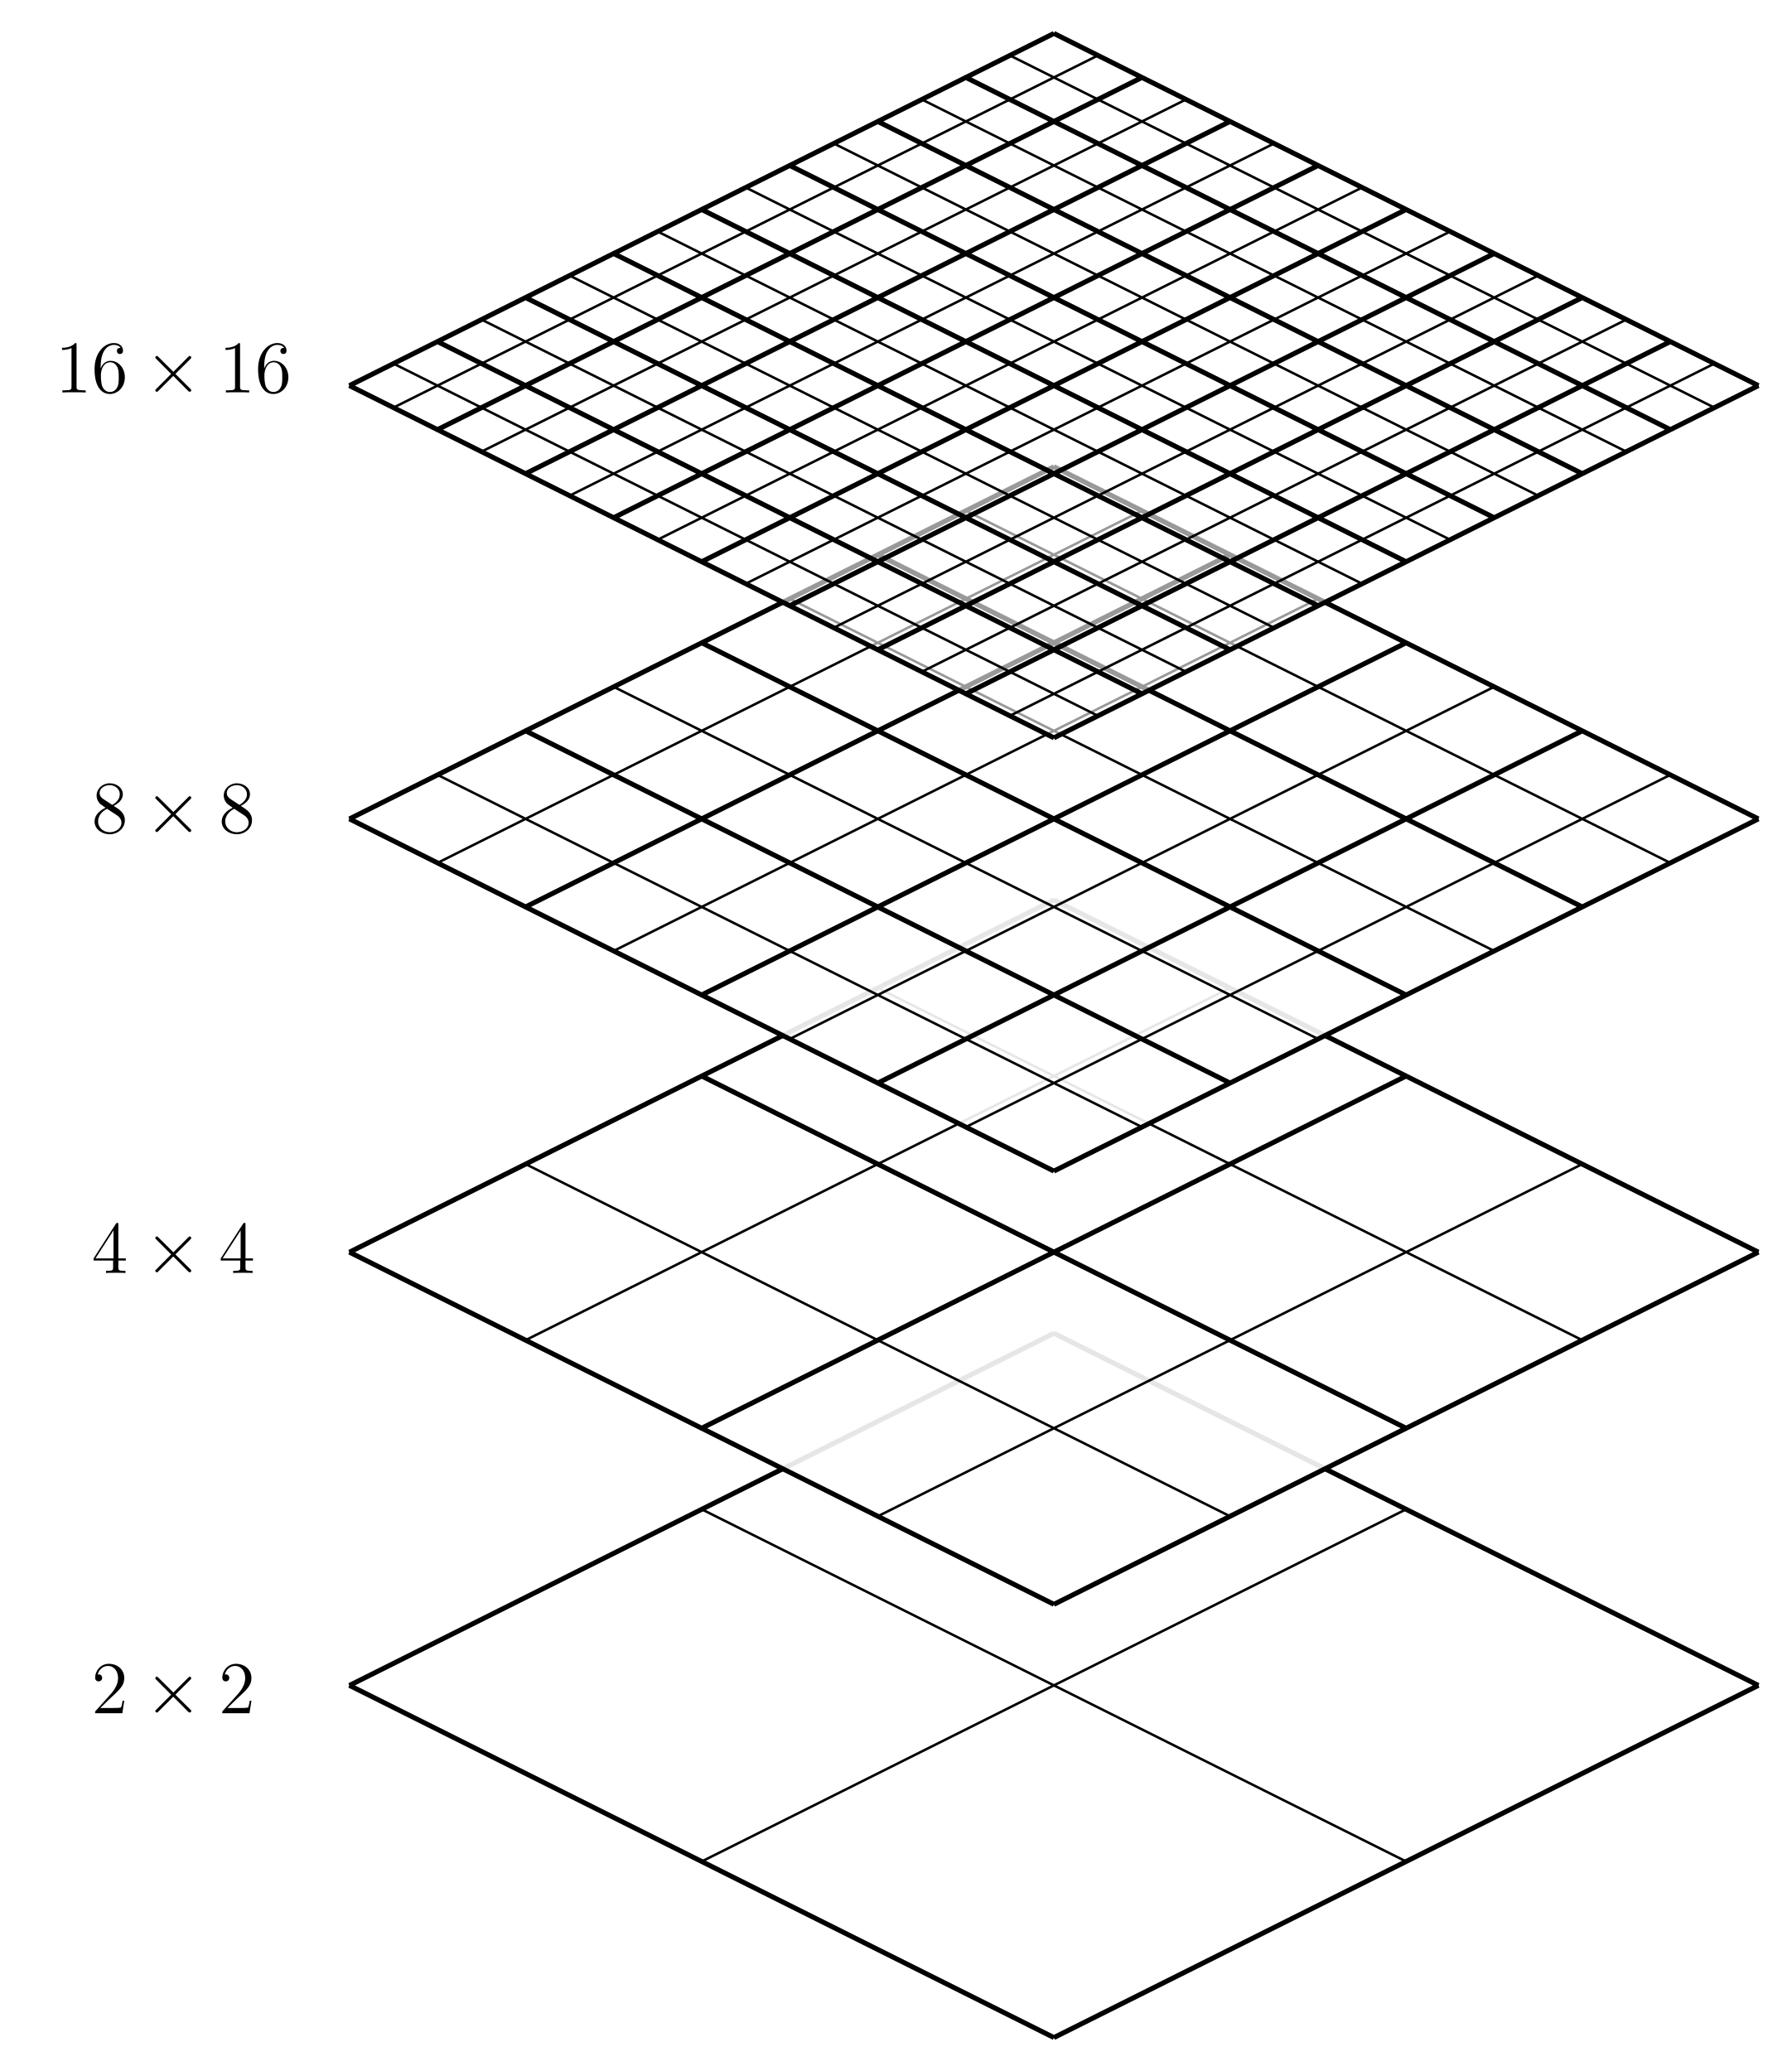
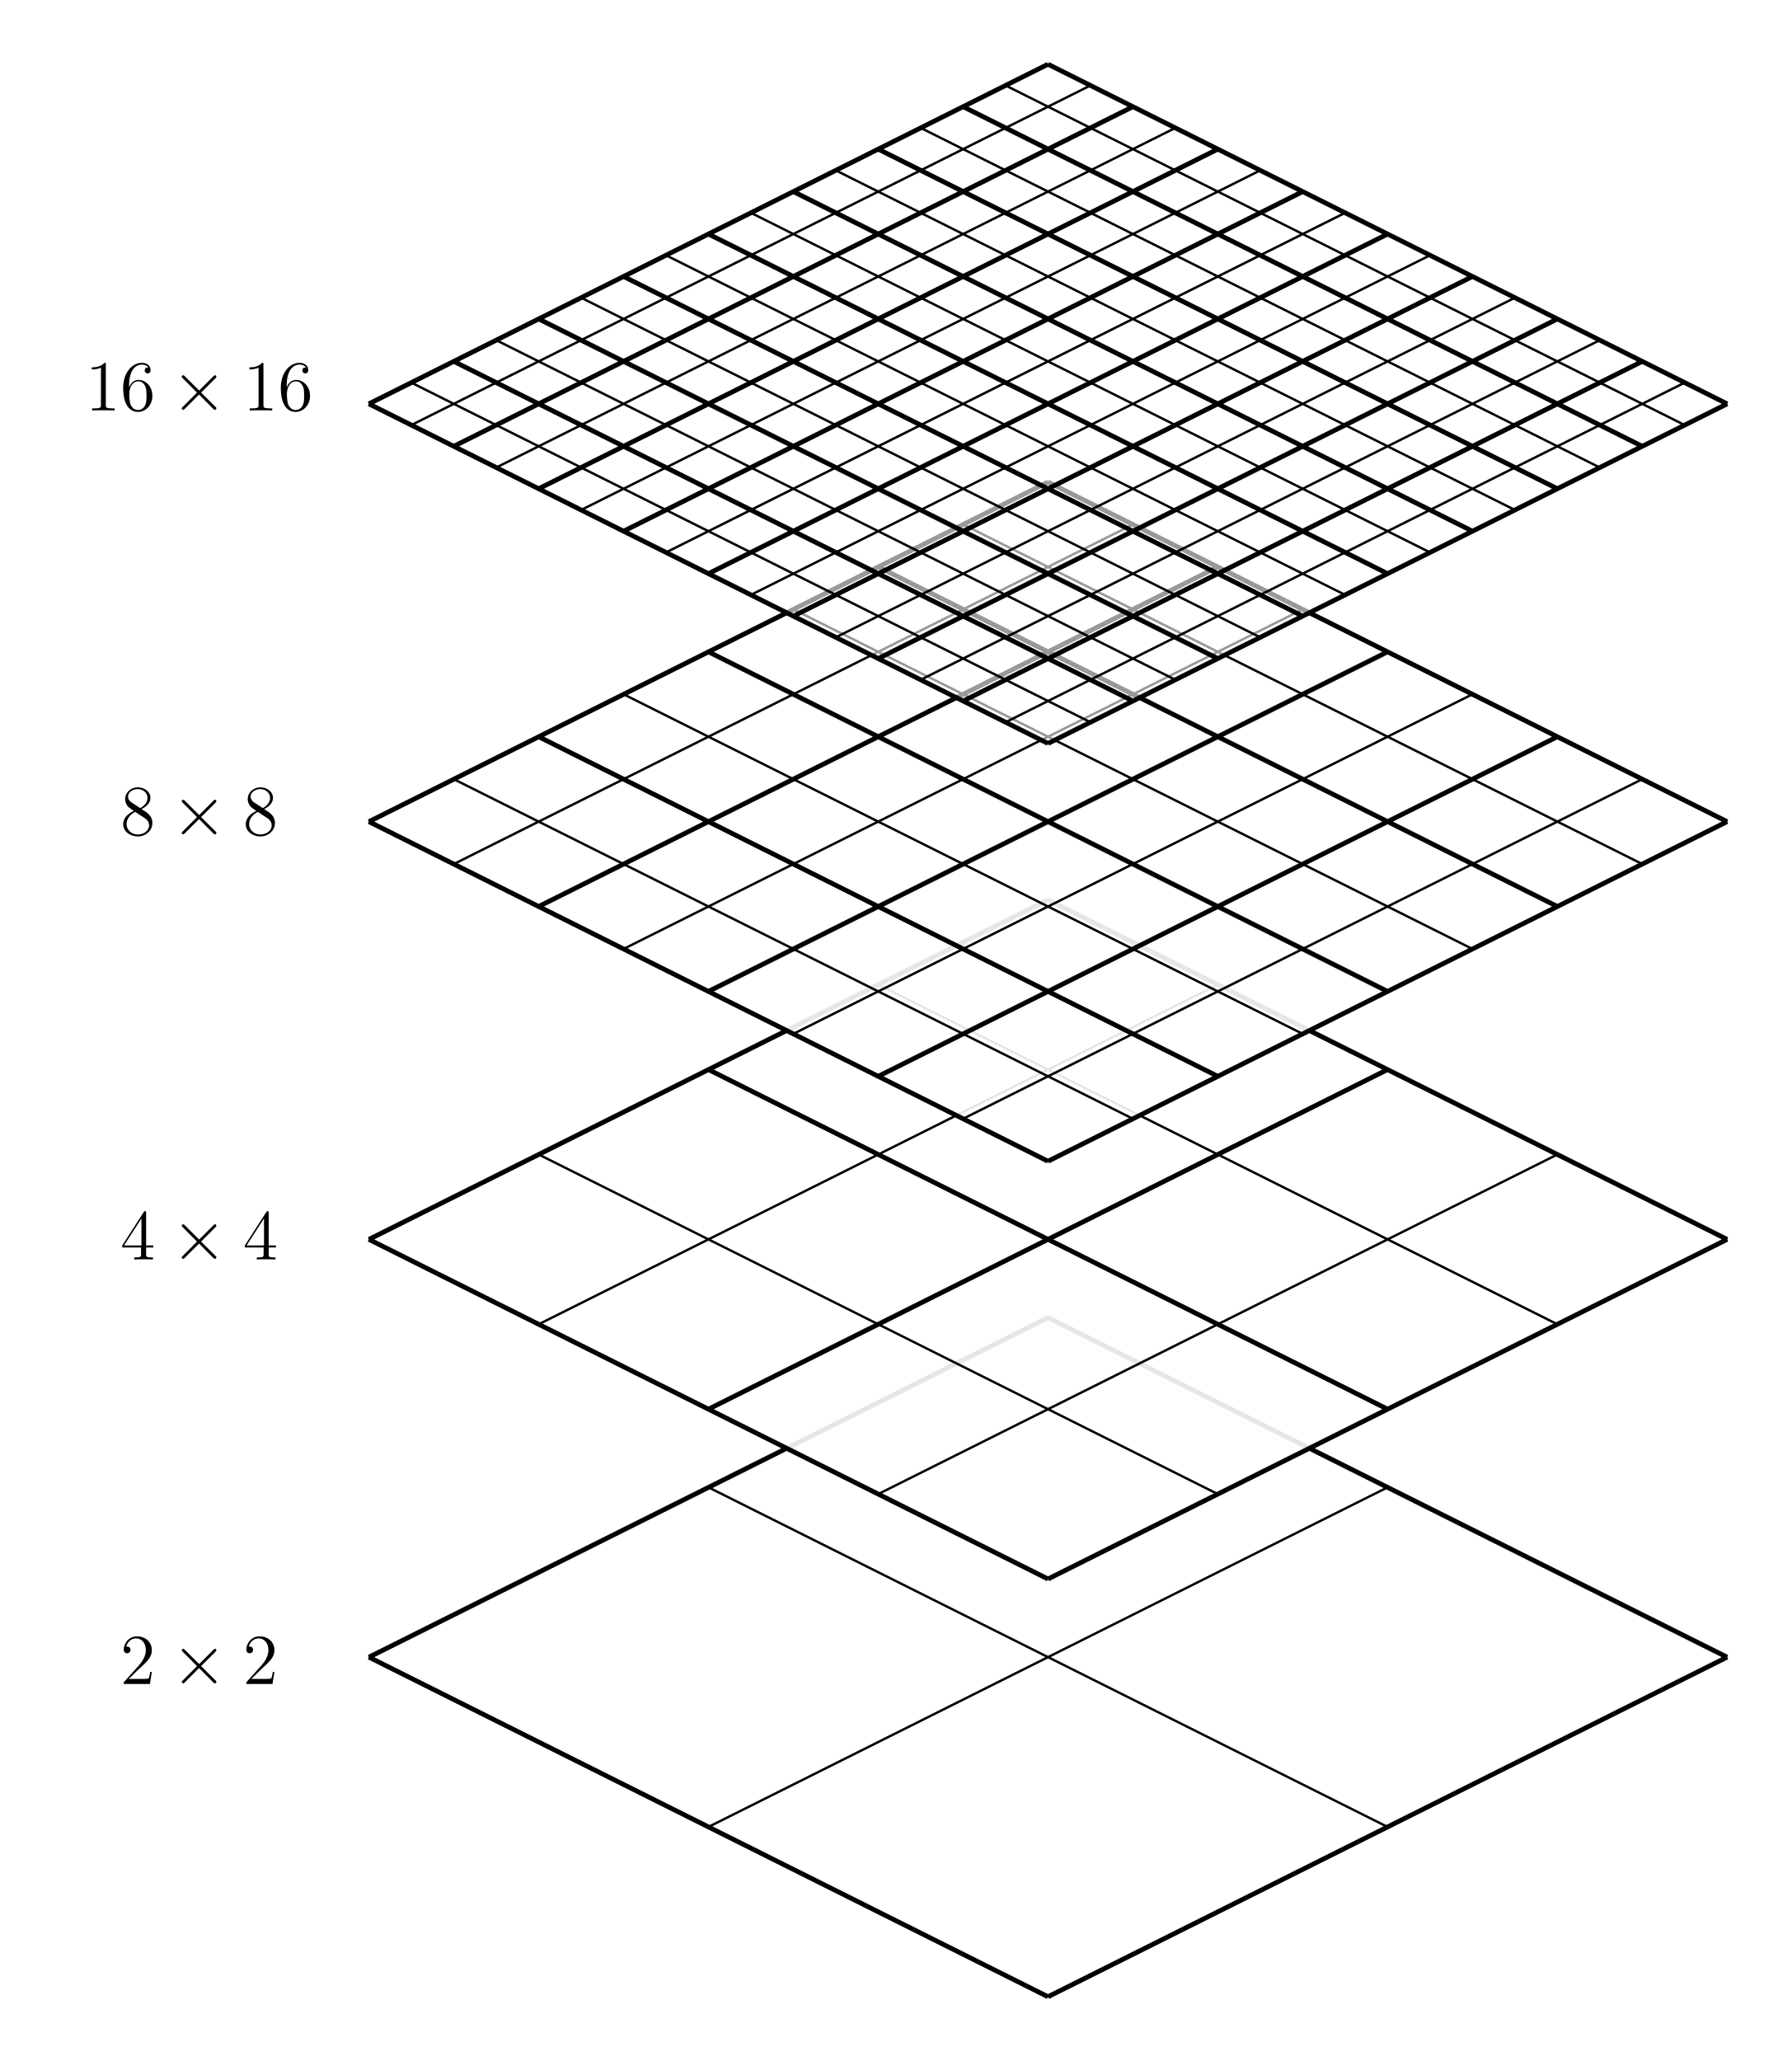
- <svg xmlns="http://www.w3.org/2000/svg" xmlns:xlink="http://www.w3.org/1999/xlink" width="288.393pt" height="333.361pt" viewBox="0 0 288.393 333.361" version="1.1">
+ <svg xmlns="http://www.w3.org/2000/svg" xmlns:xlink="http://www.w3.org/1999/xlink" width="299.086pt" height="344.054pt" viewBox="0 0 299.086 344.054" version="1.1">
  <defs>
    <g>
      <symbol overflow="visible" id="glyph0-0">
        <path style="stroke:none;" d="" />
      </symbol>
      <symbol overflow="visible" id="glyph0-1">
        <path style="stroke:none;" d="M 5.266 -2.016 L 5 -2.016 C 4.953 -1.812 4.859 -1.141 4.75 -0.953 C 4.656 -0.844 3.984 -0.844 3.625 -0.844 L 1.406 -0.844 C 1.734 -1.125 2.469 -1.891 2.766 -2.172 C 4.594 -3.844 5.266 -4.469 5.266 -5.656 C 5.266 -7.031 4.172 -7.953 2.781 -7.953 C 1.406 -7.953 0.578 -6.766 0.578 -5.734 C 0.578 -5.125 1.109 -5.125 1.141 -5.125 C 1.406 -5.125 1.703 -5.312 1.703 -5.688 C 1.703 -6.031 1.484 -6.25 1.141 -6.25 C 1.047 -6.25 1.016 -6.25 0.984 -6.234 C 1.203 -7.047 1.859 -7.609 2.625 -7.609 C 3.641 -7.609 4.266 -6.75 4.266 -5.656 C 4.266 -4.641 3.688 -3.75 3 -2.984 L 0.578 -0.281 L 0.578 0 L 4.953 0 Z M 5.266 -2.016 " />
      </symbol>
      <symbol overflow="visible" id="glyph0-2">
        <path style="stroke:none;" d="M 4.312 -7.781 C 4.312 -8.016 4.312 -8.062 4.141 -8.062 C 4.047 -8.062 4.016 -8.062 3.922 -7.922 L 0.328 -2.344 L 0.328 -2 L 3.469 -2 L 3.469 -0.906 C 3.469 -0.469 3.438 -0.344 2.562 -0.344 L 2.328 -0.344 L 2.328 0 C 2.609 -0.031 3.547 -0.031 3.891 -0.031 C 4.219 -0.031 5.172 -0.031 5.453 0 L 5.453 -0.344 L 5.219 -0.344 C 4.344 -0.344 4.312 -0.469 4.312 -0.906 L 4.312 -2 L 5.516 -2 L 5.516 -2.344 L 4.312 -2.344 Z M 3.531 -6.844 L 3.531 -2.344 L 0.625 -2.344 Z M 3.531 -6.844 " />
      </symbol>
      <symbol overflow="visible" id="glyph0-3">
        <path style="stroke:none;" d="M 3.562 -4.312 C 4.156 -4.641 5.031 -5.188 5.031 -6.188 C 5.031 -7.234 4.031 -7.953 2.922 -7.953 C 1.75 -7.953 0.812 -7.078 0.812 -5.984 C 0.812 -5.578 0.938 -5.172 1.266 -4.766 C 1.406 -4.609 1.406 -4.609 2.25 -4.016 C 1.094 -3.484 0.484 -2.672 0.484 -1.812 C 0.484 -0.531 1.703 0.25 2.922 0.25 C 4.25 0.25 5.359 -0.734 5.359 -1.984 C 5.359 -3.203 4.5 -3.734 3.562 -4.312 Z M 1.938 -5.391 C 1.781 -5.5 1.297 -5.812 1.297 -6.391 C 1.297 -7.172 2.109 -7.656 2.922 -7.656 C 3.781 -7.656 4.547 -7.047 4.547 -6.188 C 4.547 -5.453 4.016 -4.859 3.328 -4.484 Z M 2.5 -3.844 L 3.938 -2.906 C 4.25 -2.703 4.812 -2.328 4.812 -1.609 C 4.812 -0.688 3.891 -0.078 2.922 -0.078 C 1.906 -0.078 1.047 -0.812 1.047 -1.812 C 1.047 -2.734 1.719 -3.484 2.5 -3.844 Z M 2.5 -3.844 " />
      </symbol>
      <symbol overflow="visible" id="glyph0-4">
        <path style="stroke:none;" d="M 3.438 -7.656 C 3.438 -7.938 3.438 -7.953 3.203 -7.953 C 2.922 -7.625 2.312 -7.188 1.094 -7.188 L 1.094 -6.844 C 1.359 -6.844 1.953 -6.844 2.625 -7.141 L 2.625 -0.922 C 2.625 -0.484 2.578 -0.344 1.531 -0.344 L 1.156 -0.344 L 1.156 0 C 1.484 -0.031 2.641 -0.031 3.031 -0.031 C 3.438 -0.031 4.578 -0.031 4.906 0 L 4.906 -0.344 L 4.531 -0.344 C 3.484 -0.344 3.438 -0.484 3.438 -0.922 Z M 3.438 -7.656 " />
      </symbol>
      <symbol overflow="visible" id="glyph0-5">
        <path style="stroke:none;" d="M 1.469 -4.156 C 1.469 -7.188 2.938 -7.656 3.578 -7.656 C 4.016 -7.656 4.453 -7.531 4.672 -7.172 C 4.531 -7.172 4.078 -7.172 4.078 -6.688 C 4.078 -6.422 4.25 -6.188 4.562 -6.188 C 4.859 -6.188 5.062 -6.375 5.062 -6.719 C 5.062 -7.344 4.609 -7.953 3.578 -7.953 C 2.062 -7.953 0.484 -6.406 0.484 -3.781 C 0.484 -0.484 1.922 0.25 2.938 0.25 C 4.25 0.25 5.359 -0.891 5.359 -2.438 C 5.359 -4.031 4.25 -5.094 3.047 -5.094 C 1.984 -5.094 1.594 -4.172 1.469 -3.844 Z M 2.938 -0.078 C 2.188 -0.078 1.828 -0.734 1.719 -0.984 C 1.609 -1.297 1.5 -1.891 1.5 -2.719 C 1.5 -3.672 1.922 -4.859 3 -4.859 C 3.656 -4.859 4 -4.406 4.188 -4 C 4.375 -3.562 4.375 -2.969 4.375 -2.453 C 4.375 -1.844 4.375 -1.297 4.141 -0.844 C 3.844 -0.281 3.422 -0.078 2.938 -0.078 Z M 2.938 -0.078 " />
      </symbol>
      <symbol overflow="visible" id="glyph1-0">
        <path style="stroke:none;" d="" />
      </symbol>
      <symbol overflow="visible" id="glyph1-1">
        <path style="stroke:none;" d="M 4.656 -3.328 L 2.266 -5.703 C 2.109 -5.844 2.094 -5.875 2 -5.875 C 1.875 -5.875 1.75 -5.766 1.75 -5.625 C 1.75 -5.547 1.781 -5.516 1.906 -5.391 L 4.297 -2.984 L 1.906 -0.578 C 1.781 -0.453 1.75 -0.438 1.75 -0.344 C 1.75 -0.219 1.875 -0.109 2 -0.109 C 2.094 -0.109 2.109 -0.125 2.266 -0.281 L 4.641 -2.656 L 7.109 -0.172 C 7.141 -0.172 7.219 -0.109 7.297 -0.109 C 7.438 -0.109 7.531 -0.219 7.531 -0.344 C 7.531 -0.375 7.531 -0.422 7.5 -0.484 C 7.484 -0.5 5.578 -2.375 4.984 -2.984 L 7.172 -5.172 C 7.234 -5.25 7.406 -5.406 7.469 -5.469 C 7.484 -5.5 7.531 -5.547 7.531 -5.625 C 7.531 -5.766 7.438 -5.875 7.297 -5.875 C 7.203 -5.875 7.141 -5.828 7.016 -5.688 Z M 4.656 -3.328 " />
      </symbol>
    </g>
    <clipPath id="clip1">
-       <path d="M 44 203 L 288.395 203 L 288.395 333.359 L 44 333.359 Z M 44 203 " />
+       <path d="M 5 5 L 294 5 L 294 339 L 5 339 Z M 5 5 " />
    </clipPath>
    <clipPath id="clip2">
-       <path d="M 50 208 L 288.395 208 L 288.395 333.359 L 50 333.359 Z M 50 208 " />
+       <path d="M 5.18 334.891 L 5.18 9.164 C 5.18 6.961 6.965 5.176 9.164 5.176 L 289.922 5.176 C 292.121 5.176 293.906 6.961 293.906 9.164 L 293.906 334.891 C 293.906 337.09 292.121 338.875 289.922 338.875 L 9.164 338.875 C 6.965 338.875 5.18 337.09 5.18 334.891 Z M 5.18 334.891 " />
    </clipPath>
+     <linearGradient id="linear0" gradientUnits="userSpaceOnUse" x1="0" y1="25.003" x2="0" y2="74.997" gradientTransform="matrix(5.77527,0,0,-6.67476,-139.2205,505.7637)">
+       <stop offset="0" style="stop-color:rgb(100%,100%,100%);stop-opacity:1;" />
+       <stop offset="0.5" style="stop-color:rgb(100%,100%,100%);stop-opacity:1;" />
+       <stop offset="1" style="stop-color:rgb(100%,100%,100%);stop-opacity:1;" />
+     </linearGradient>
    <clipPath id="clip3">
-       <path d="M 44 133 L 288.395 133 L 288.395 270 L 44 270 Z M 44 133 " />
+       <path d="M 0 0 L 299.086 0 L 299.086 344.055 L 0 344.055 Z M 0 0 " />
    </clipPath>
    <clipPath id="clip4">
-       <path d="M 50 139 L 288.395 139 L 288.395 264 L 50 264 Z M 50 139 " />
+       <path d="M 50 208 L 299.086 208 L 299.086 344.055 L 50 344.055 Z M 50 208 " />
    </clipPath>
    <clipPath id="clip5">
-       <path d="M 44 63 L 288.395 63 L 288.395 200 L 44 200 Z M 44 63 " />
+       <path d="M 50 138 L 299.086 138 L 299.086 275 L 50 275 Z M 50 138 " />
    </clipPath>
    <clipPath id="clip6">
-       <path d="M 50 69 L 288.395 69 L 288.395 195 L 50 195 Z M 50 69 " />
+       <path d="M 50 69 L 299.086 69 L 299.086 206 L 50 206 Z M 50 69 " />
    </clipPath>
    <clipPath id="clip7">
-       <path d="M 44 0 L 288.395 0 L 288.395 131 L 44 131 Z M 44 0 " />
-     </clipPath>
-     <clipPath id="clip8">
-       <path d="M 50 0 L 288.395 0 L 288.395 125 L 50 125 Z M 50 0 " />
+       <path d="M 50 0 L 299.086 0 L 299.086 136 L 50 136 Z M 50 0 " />
    </clipPath>
  </defs>
  <g id="surface1">
-     <g style="fill:rgb(0%,0%,0%);fill-opacity:1;">
-       <use xlink:href="#glyph0-1" x="14.736" y="275.77" />
+     <g clip-path="url(#clip1)" clip-rule="nonzero">
+       <g clip-path="url(#clip2)" clip-rule="nonzero">
+         <path style=" stroke:none;fill-rule:nonzero;fill:url(#linear0);" d="M 5.18 338.875 L 5.18 5.176 L 293.906 5.176 L 293.906 338.875 Z M 5.18 338.875 " />
+       </g>
+     </g>
+     <g clip-path="url(#clip3)" clip-rule="nonzero">
+       <path style="fill:none;stroke-width:0.399;stroke-linecap:butt;stroke-linejoin:miter;stroke:rgb(100%,100%,100%);stroke-opacity:1;stroke-miterlimit:10;" d="M -169.794 -71.302 L -169.794 254.425 C -169.794 256.628 -168.009 258.413 -165.81 258.413 L 114.948 258.413 C 117.147 258.413 118.932 256.628 118.932 254.425 L 118.932 -71.302 C 118.932 -73.501 117.147 -75.286 114.948 -75.286 L -165.81 -75.286 C -168.009 -75.286 -169.794 -73.501 -169.794 -71.302 Z M -169.794 -71.302 " transform="matrix(1,0,0,-1,174.974,263.589)" />
    </g>
    <g style="fill:rgb(0%,0%,0%);fill-opacity:1;">
-       <use xlink:href="#glyph1-1" x="23.246" y="275.77" />
+       <use xlink:href="#glyph0-1" x="20.082" y="281.116" />
    </g>
    <g style="fill:rgb(0%,0%,0%);fill-opacity:1;">
-       <use xlink:href="#glyph0-1" x="35.201" y="275.77" />
-     </g>
-     <path style=" stroke:none;fill-rule:nonzero;fill:rgb(100%,100%,100%);fill-opacity:0.9;" d="M 169.629 327.98 L 56.238 271.289 L 169.629 214.594 L 283.016 271.289 Z M 169.629 327.98 " />
-     <g clip-path="url(#clip1)" clip-rule="nonzero">
-       <path style="fill:none;stroke-width:0.797;stroke-linecap:butt;stroke-linejoin:miter;stroke:rgb(0%,0%,0%);stroke-opacity:1;stroke-miterlimit:10;" d="M 0.002 -69.737 L 113.389 -13.046 M -113.377 -13.05 L 0.01 43.641 M 0.002 -69.737 L -113.389 -13.046 M 113.377 -13.05 L -0.01 43.641 " transform="matrix(1,0,0,-1,169.627,258.243)" />
-     </g>
-     <g clip-path="url(#clip2)" clip-rule="nonzero">
-       <path style="fill:none;stroke-width:0.399;stroke-linecap:butt;stroke-linejoin:miter;stroke:rgb(0%,0%,0%);stroke-opacity:1;stroke-miterlimit:10;" d="M 0.002 -69.737 L 113.389 -13.046 M -56.693 -41.394 L 56.693 15.302 M -113.377 -13.05 L 0.01 43.641 M 0.002 -69.737 L -113.389 -13.046 M 56.693 -41.394 L -56.693 15.302 M 113.377 -13.05 L -0.01 43.641 " transform="matrix(1,0,0,-1,169.627,258.243)" />
+       <use xlink:href="#glyph1-1" x="28.592" y="281.116" />
    </g>
    <g style="fill:rgb(0%,0%,0%);fill-opacity:1;">
-       <use xlink:href="#glyph0-2" x="14.736" y="204.904" />
+       <use xlink:href="#glyph0-1" x="40.547" y="281.116" />
+     </g>
+     <path style=" stroke:none;fill-rule:nonzero;fill:rgb(100%,100%,100%);fill-opacity:0.9;" d="M 174.973 333.328 L 61.586 276.633 L 174.973 219.941 L 288.359 276.633 Z M 174.973 333.328 " />
+     <g clip-path="url(#clip4)" clip-rule="nonzero">
+       <path style="fill:none;stroke-width:0.797;stroke-linecap:butt;stroke-linejoin:miter;stroke:rgb(0%,0%,0%);stroke-opacity:1;stroke-miterlimit:10;" d="M -0.001 -69.739 L 113.385 -13.044 M -113.376 -13.052 L 0.01 43.644 M -0.001 -69.739 L -113.388 -13.044 M 113.378 -13.052 L -0.009 43.644 " transform="matrix(1,0,0,-1,174.974,263.589)" />
+     </g>
+     <path style="fill:none;stroke-width:0.399;stroke-linecap:butt;stroke-linejoin:miter;stroke:rgb(0%,0%,0%);stroke-opacity:1;stroke-miterlimit:10;" d="M -0.001 -69.739 L 113.385 -13.044 M -56.693 -41.391 L 56.694 15.3 M -113.376 -13.052 L 0.01 43.644 M -0.001 -69.739 L -113.388 -13.044 M 56.694 -41.391 L -56.693 15.3 M 113.378 -13.052 L -0.009 43.644 " transform="matrix(1,0,0,-1,174.974,263.589)" />
+     <g style="fill:rgb(0%,0%,0%);fill-opacity:1;">
+       <use xlink:href="#glyph0-2" x="20.082" y="210.25" />
    </g>
    <g style="fill:rgb(0%,0%,0%);fill-opacity:1;">
-       <use xlink:href="#glyph1-1" x="23.246" y="204.904" />
+       <use xlink:href="#glyph1-1" x="28.592" y="210.25" />
    </g>
    <g style="fill:rgb(0%,0%,0%);fill-opacity:1;">
-       <use xlink:href="#glyph0-2" x="35.201" y="204.904" />
+       <use xlink:href="#glyph0-2" x="40.547" y="210.25" />
    </g>
-     <path style=" stroke:none;fill-rule:nonzero;fill:rgb(100%,100%,100%);fill-opacity:0.9;" d="M 169.629 258.242 L 56.238 201.551 L 169.629 144.855 L 283.016 201.551 Z M 169.629 258.242 " />
-     <g clip-path="url(#clip3)" clip-rule="nonzero">
-       <path style="fill:none;stroke-width:0.797;stroke-linecap:butt;stroke-linejoin:miter;stroke:rgb(0%,0%,0%);stroke-opacity:1;stroke-miterlimit:10;" d="M 0.002 0.001 L 113.389 56.692 M -56.693 28.348 L 56.693 85.04 M -113.377 56.688 L 0.01 113.384 M 0.002 0.001 L -113.389 56.692 M 56.693 28.348 L -56.693 85.04 M 113.377 56.688 L -0.01 113.384 " transform="matrix(1,0,0,-1,169.627,258.243)" />
+     <path style=" stroke:none;fill-rule:nonzero;fill:rgb(100%,100%,100%);fill-opacity:0.9;" d="M 174.973 263.59 L 61.586 206.895 L 174.973 150.203 L 288.359 206.895 Z M 174.973 263.59 " />
+     <g clip-path="url(#clip5)" clip-rule="nonzero">
+       <path style="fill:none;stroke-width:0.797;stroke-linecap:butt;stroke-linejoin:miter;stroke:rgb(0%,0%,0%);stroke-opacity:1;stroke-miterlimit:10;" d="M -0.001 -0.001 L 113.385 56.694 M -56.693 28.347 L 56.694 85.042 M -113.376 56.691 L 0.01 113.382 M -0.001 -0.001 L -113.388 56.694 M 56.694 28.347 L -56.693 85.042 M 113.378 56.691 L -0.009 113.382 " transform="matrix(1,0,0,-1,174.974,263.589)" />
    </g>
-     <g clip-path="url(#clip4)" clip-rule="nonzero">
-       <path style="fill:none;stroke-width:0.399;stroke-linecap:butt;stroke-linejoin:miter;stroke:rgb(0%,0%,0%);stroke-opacity:1;stroke-miterlimit:10;" d="M 0.002 0.001 L 113.389 56.692 M -28.346 14.173 L 85.041 70.868 M -56.693 28.348 L 56.693 85.04 M -85.041 42.52 L 28.346 99.216 M -113.377 56.688 L 0.01 113.384 M 0.002 0.001 L -113.389 56.692 M 28.346 14.173 L -85.041 70.868 M 56.693 28.348 L -56.693 85.04 M 85.041 42.52 L -28.346 99.216 M 113.377 56.688 L -0.01 113.384 " transform="matrix(1,0,0,-1,169.627,258.243)" />
+     <path style="fill:none;stroke-width:0.399;stroke-linecap:butt;stroke-linejoin:miter;stroke:rgb(0%,0%,0%);stroke-opacity:1;stroke-miterlimit:10;" d="M -0.001 -0.001 L 113.385 56.694 M -28.345 14.175 L 85.042 70.866 M -56.693 28.347 L 56.694 85.042 M -85.04 42.519 L 28.346 99.214 M -113.376 56.691 L 0.01 113.382 M -0.001 -0.001 L -113.388 56.694 M 28.346 14.175 L -85.04 70.866 M 56.694 28.347 L -56.693 85.042 M 85.042 42.519 L -28.345 99.214 M 113.378 56.691 L -0.009 113.382 " transform="matrix(1,0,0,-1,174.974,263.589)" />
+     <g style="fill:rgb(0%,0%,0%);fill-opacity:1;">
+       <use xlink:href="#glyph0-3" x="20.082" y="139.384" />
    </g>
    <g style="fill:rgb(0%,0%,0%);fill-opacity:1;">
-       <use xlink:href="#glyph0-3" x="14.736" y="134.038" />
+       <use xlink:href="#glyph1-1" x="28.592" y="139.384" />
    </g>
    <g style="fill:rgb(0%,0%,0%);fill-opacity:1;">
-       <use xlink:href="#glyph1-1" x="23.246" y="134.038" />
+       <use xlink:href="#glyph0-3" x="40.547" y="139.384" />
+     </g>
+     <path style=" stroke:none;fill-rule:nonzero;fill:rgb(100%,100%,100%);fill-opacity:0.9;" d="M 174.973 193.852 L 61.586 137.156 L 174.973 80.461 L 288.359 137.156 Z M 174.973 193.852 " />
+     <g clip-path="url(#clip6)" clip-rule="nonzero">
+       <path style="fill:none;stroke-width:0.797;stroke-linecap:butt;stroke-linejoin:miter;stroke:rgb(0%,0%,0%);stroke-opacity:1;stroke-miterlimit:10;" d="M -0.001 69.737 L 113.385 126.433 M -28.345 83.913 L 85.042 140.605 M -56.693 98.085 L 56.694 154.78 M -85.04 112.261 L 28.346 168.952 M -113.376 126.429 L 0.01 183.12 M -0.001 69.737 L -113.388 126.433 M 28.346 83.913 L -85.04 140.605 M 56.694 98.085 L -56.693 154.78 M 85.042 112.261 L -28.345 168.952 M 113.378 126.429 L -0.009 183.12 " transform="matrix(1,0,0,-1,174.974,263.589)" />
+     </g>
+     <path style="fill:none;stroke-width:0.399;stroke-linecap:butt;stroke-linejoin:miter;stroke:rgb(0%,0%,0%);stroke-opacity:1;stroke-miterlimit:10;" d="M -0.001 69.737 L 113.385 126.433 M -14.173 76.827 L 99.213 133.519 M -28.345 83.913 L 85.042 140.605 M -42.521 90.999 L 70.866 147.694 M -56.693 98.085 L 56.694 154.78 M -70.869 105.171 L 42.522 161.866 M -85.04 112.261 L 28.346 168.952 M -99.212 119.347 L 14.174 176.038 M -113.388 126.433 L -0.001 183.128 M -0.001 69.737 L -113.388 126.433 M 14.174 76.827 L -99.212 133.519 M 28.346 83.913 L -85.04 140.605 M 42.522 90.999 L -70.869 147.694 M 56.694 98.085 L -56.693 154.78 M 70.866 105.171 L -42.521 161.866 M 85.042 112.261 L -28.345 168.952 M 99.213 119.347 L -14.173 176.038 M 113.385 126.433 L -0.001 183.128 " transform="matrix(1,0,0,-1,174.974,263.589)" />
+     <g style="fill:rgb(0%,0%,0%);fill-opacity:1;">
+       <use xlink:href="#glyph0-4" x="14.229" y="68.518" />
+       <use xlink:href="#glyph0-5" x="20.082" y="68.518" />
    </g>
    <g style="fill:rgb(0%,0%,0%);fill-opacity:1;">
-       <use xlink:href="#glyph0-3" x="35.201" y="134.038" />
-     </g>
-     <path style=" stroke:none;fill-rule:nonzero;fill:rgb(100%,100%,100%);fill-opacity:0.9;" d="M 169.629 188.504 L 56.238 131.809 L 169.629 75.117 L 283.016 131.809 Z M 169.629 188.504 " />
-     <g clip-path="url(#clip5)" clip-rule="nonzero">
-       <path style="fill:none;stroke-width:0.797;stroke-linecap:butt;stroke-linejoin:miter;stroke:rgb(0%,0%,0%);stroke-opacity:1;stroke-miterlimit:10;" d="M 0.002 69.739 L 113.389 126.434 M -28.346 83.911 L 85.041 140.606 M -56.693 98.087 L 56.693 154.778 M -85.041 112.259 L 28.346 168.954 M -113.377 126.427 L 0.01 183.122 M 0.002 69.739 L -113.389 126.434 M 28.346 83.911 L -85.041 140.606 M 56.693 98.087 L -56.693 154.778 M 85.041 112.259 L -28.346 168.954 M 113.377 126.427 L -0.01 183.122 " transform="matrix(1,0,0,-1,169.627,258.243)" />
-     </g>
-     <g clip-path="url(#clip6)" clip-rule="nonzero">
-       <path style="fill:none;stroke-width:0.399;stroke-linecap:butt;stroke-linejoin:miter;stroke:rgb(0%,0%,0%);stroke-opacity:1;stroke-miterlimit:10;" d="M 0.002 69.739 L 113.389 126.434 M -14.174 76.825 L 99.213 133.52 M -28.346 83.911 L 85.041 140.606 M -42.522 91.001 L 70.865 147.692 M -56.693 98.087 L 56.693 154.778 M -70.865 105.173 L 42.521 161.868 M -85.041 112.259 L 28.346 168.954 M -99.213 119.345 L 14.174 176.04 M -113.389 126.434 L 0.002 183.126 M 0.002 69.739 L -113.389 126.434 M 14.174 76.825 L -99.213 133.52 M 28.346 83.911 L -85.041 140.606 M 42.521 91.001 L -70.865 147.692 M 56.693 98.087 L -56.693 154.778 M 70.865 105.173 L -42.522 161.868 M 85.041 112.259 L -28.346 168.954 M 99.213 119.345 L -14.174 176.04 M 113.389 126.434 L -0.002 183.126 " transform="matrix(1,0,0,-1,169.627,258.243)" />
+       <use xlink:href="#glyph1-1" x="28.592" y="68.518" />
    </g>
    <g style="fill:rgb(0%,0%,0%);fill-opacity:1;">
-       <use xlink:href="#glyph0-4" x="8.883" y="63.172" />
-       <use xlink:href="#glyph0-5" x="14.736" y="63.172" />
+       <use xlink:href="#glyph0-4" x="40.547" y="68.518" />
+       <use xlink:href="#glyph0-5" x="46.4" y="68.518" />
    </g>
-     <g style="fill:rgb(0%,0%,0%);fill-opacity:1;">
-       <use xlink:href="#glyph1-1" x="23.246" y="63.172" />
+     <path style=" stroke:none;fill-rule:nonzero;fill:rgb(100%,100%,100%);fill-opacity:0.6;" d="M 174.973 124.109 L 61.586 67.418 L 174.973 10.723 L 288.359 67.418 Z M 174.973 124.109 " />
+     <g clip-path="url(#clip7)" clip-rule="nonzero">
+       <path style="fill:none;stroke-width:0.797;stroke-linecap:butt;stroke-linejoin:miter;stroke:rgb(0%,0%,0%);stroke-opacity:1;stroke-miterlimit:10;" d="M -0.001 139.48 L 113.385 196.171 M -14.173 146.566 L 99.213 203.261 M -28.345 153.651 L 85.042 210.347 M -42.521 160.737 L 70.866 217.433 M -56.693 167.827 L 56.694 224.519 M -70.869 174.913 L 42.522 231.605 M -85.04 181.999 L 28.346 238.694 M -99.212 189.085 L 14.174 245.78 M -113.388 196.171 L -0.001 252.866 M -0.001 139.48 L -113.388 196.171 M 14.174 146.566 L -99.212 203.261 M 28.346 153.651 L -85.04 210.347 M 42.522 160.737 L -70.869 217.433 M 56.694 167.827 L -56.693 224.519 M 70.866 174.913 L -42.521 231.605 M 85.042 181.999 L -28.345 238.694 M 99.213 189.085 L -14.173 245.78 M 113.385 196.171 L -0.001 252.866 " transform="matrix(1,0,0,-1,174.974,263.589)" />
    </g>
-     <g style="fill:rgb(0%,0%,0%);fill-opacity:1;">
-       <use xlink:href="#glyph0-4" x="35.201" y="63.172" />
-       <use xlink:href="#glyph0-5" x="41.054" y="63.172" />
-     </g>
-     <path style=" stroke:none;fill-rule:nonzero;fill:rgb(100%,100%,100%);fill-opacity:0.6;" d="M 169.629 118.766 L 56.238 62.07 L 169.629 5.379 L 283.016 62.07 Z M 169.629 118.766 " />
-     <g clip-path="url(#clip7)" clip-rule="nonzero">
-       <path style="fill:none;stroke-width:0.797;stroke-linecap:butt;stroke-linejoin:miter;stroke:rgb(0%,0%,0%);stroke-opacity:1;stroke-miterlimit:10;" d="M 0.002 139.477 L 113.389 196.173 M -14.174 146.567 L 99.213 203.259 M -28.346 153.653 L 85.041 210.345 M -42.522 160.739 L 70.865 217.434 M -56.693 167.825 L 56.693 224.52 M -70.865 174.911 L 42.521 231.606 M -85.041 182.001 L 28.346 238.692 M -99.213 189.087 L 14.174 245.778 M -113.389 196.173 L 0.002 252.864 M 0.002 139.477 L -113.389 196.173 M 14.174 146.567 L -99.213 203.259 M 28.346 153.653 L -85.041 210.345 M 42.521 160.739 L -70.865 217.434 M 56.693 167.825 L -56.693 224.52 M 70.865 174.911 L -42.522 231.606 M 85.041 182.001 L -28.346 238.692 M 99.213 189.087 L -14.174 245.778 M 113.389 196.173 L -0.002 252.864 " transform="matrix(1,0,0,-1,169.627,258.243)" />
-     </g>
-     <g clip-path="url(#clip8)" clip-rule="nonzero">
-       <path style="fill:none;stroke-width:0.399;stroke-linecap:butt;stroke-linejoin:miter;stroke:rgb(0%,0%,0%);stroke-opacity:1;stroke-miterlimit:10;" d="M 0.002 139.477 L 113.389 196.173 M -7.088 143.02 L 106.299 199.716 M -14.174 146.567 L 99.213 203.259 M -21.26 150.11 L 92.127 206.802 M -28.346 153.653 L 85.041 210.345 M -35.432 157.196 L 77.955 213.888 M -42.522 160.739 L 70.865 217.43 M -49.607 164.282 L 63.779 220.977 M -56.693 167.825 L 56.693 224.52 M -63.779 171.368 L 49.607 228.063 M -70.865 174.911 L 42.521 231.606 M -77.955 178.454 L 35.435 235.149 M -85.041 182.001 L 28.346 238.692 M -92.127 185.544 L 21.26 242.235 M -99.213 189.087 L 14.174 245.778 M -106.299 192.63 L 7.088 249.321 M -113.389 196.173 L 0.002 252.864 M 0.002 139.477 L -113.389 196.173 M 7.088 143.02 L -106.299 199.716 M 14.174 146.567 L -99.213 203.259 M 21.26 150.11 L -92.127 206.802 M 28.346 153.653 L -85.041 210.345 M 35.432 157.196 L -77.955 213.888 M 42.521 160.739 L -70.865 217.43 M 49.607 164.282 L -63.779 220.977 M 56.693 167.825 L -56.693 224.52 M 63.779 171.368 L -49.607 228.063 M 70.865 174.911 L -42.522 231.606 M 77.955 178.454 L -35.432 235.149 M 85.041 182.001 L -28.346 238.692 M 92.127 185.544 L -21.26 242.235 M 99.213 189.087 L -14.174 245.778 M 106.299 192.63 L -7.088 249.321 M 113.389 196.173 L -0.002 252.864 " transform="matrix(1,0,0,-1,169.627,258.243)" />
-     </g>
+     <path style="fill:none;stroke-width:0.399;stroke-linecap:butt;stroke-linejoin:miter;stroke:rgb(0%,0%,0%);stroke-opacity:1;stroke-miterlimit:10;" d="M -0.001 139.48 L 113.385 196.171 M -7.087 143.023 L 106.299 199.714 M -14.173 146.566 L 99.213 203.261 M -21.259 150.109 L 92.128 206.804 M -28.345 153.651 L 85.042 210.347 M -35.435 157.194 L 77.956 213.89 M -42.521 160.737 L 70.866 217.433 M -49.607 164.28 L 63.78 220.976 M -56.693 167.827 L 56.694 224.519 M -63.779 171.37 L 49.608 228.062 M -70.869 174.913 L 42.522 231.605 M -77.954 178.456 L 35.432 235.148 M -85.04 181.999 L 28.346 238.694 M -92.126 185.542 L 21.26 242.237 M -99.212 189.085 L 14.174 245.78 M -106.302 192.628 L 7.088 249.323 M -113.388 196.171 L -0.001 252.866 M -0.001 139.48 L -113.388 196.171 M 7.088 143.023 L -106.302 199.714 M 14.174 146.566 L -99.212 203.261 M 21.26 150.109 L -92.126 206.804 M 28.346 153.651 L -85.04 210.347 M 35.432 157.194 L -77.954 213.89 M 42.518 160.737 L -70.869 217.433 M 49.608 164.28 L -63.779 220.976 M 56.694 167.827 L -56.693 224.519 M 63.78 171.37 L -49.607 228.062 M 70.866 174.913 L -42.521 231.605 M 77.952 178.456 L -35.435 235.148 M 85.042 181.999 L -28.345 238.694 M 92.128 185.542 L -21.259 242.237 M 99.213 189.085 L -14.173 245.78 M 106.299 192.628 L -7.087 249.323 M 113.385 196.171 L -0.001 252.866 " transform="matrix(1,0,0,-1,174.974,263.589)" />
  </g>
</svg>
